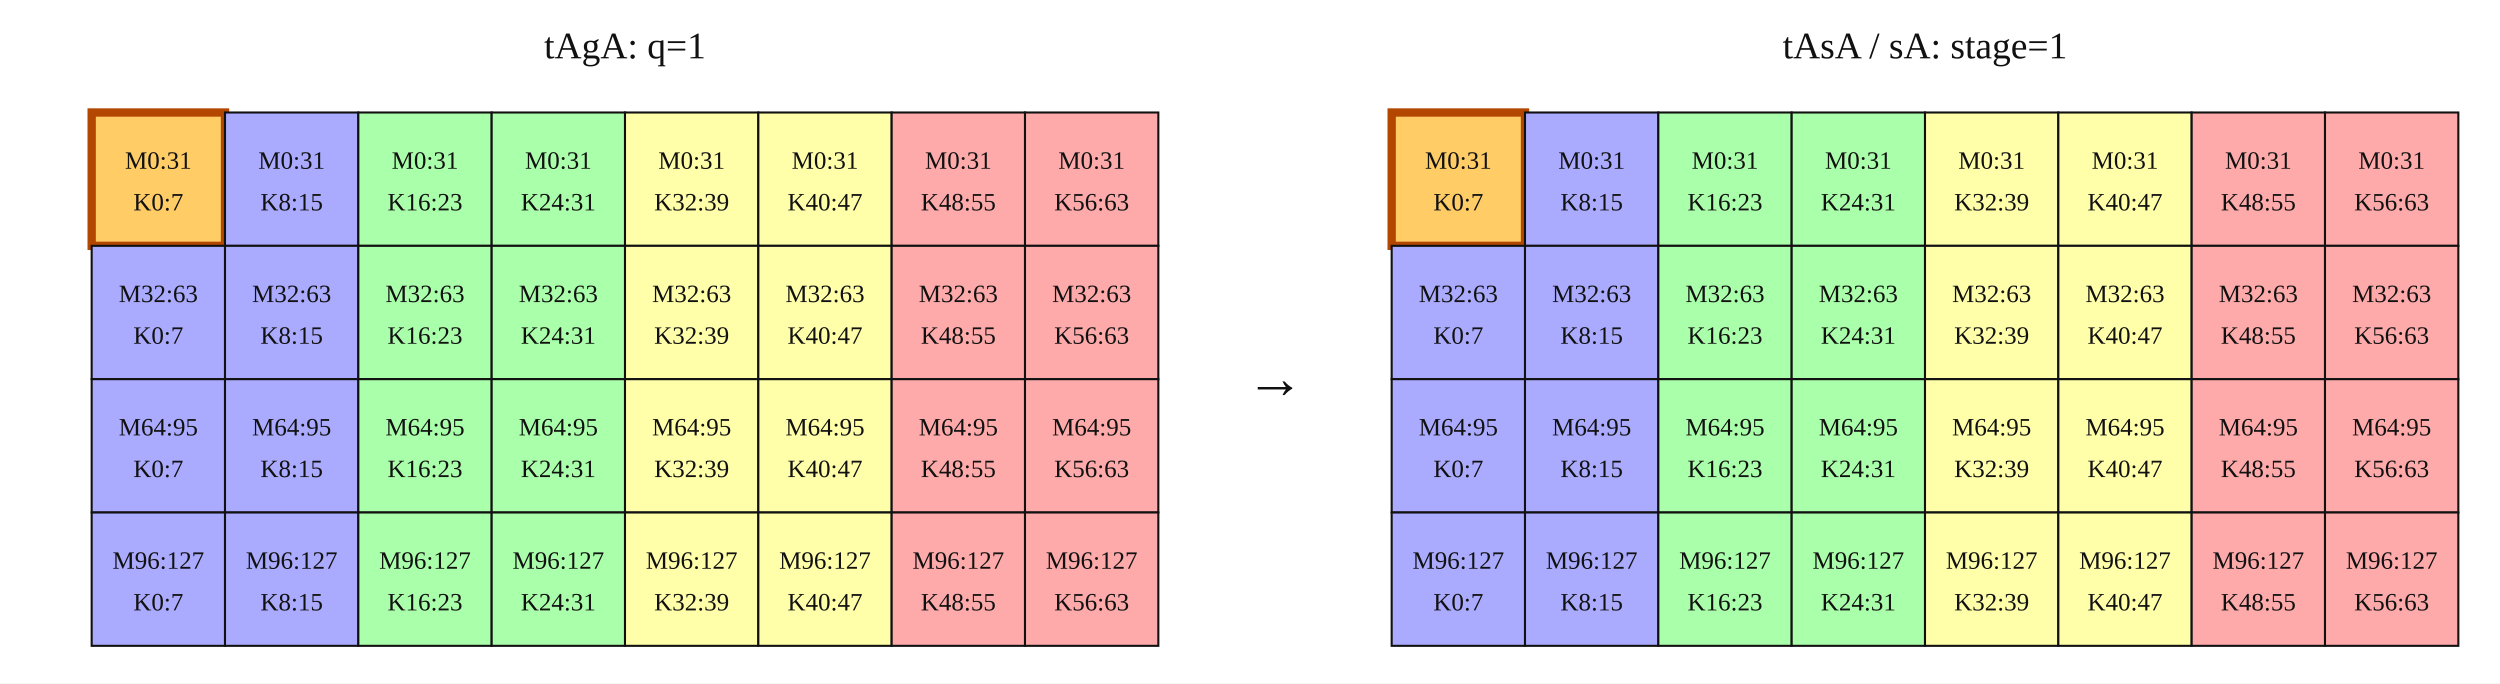
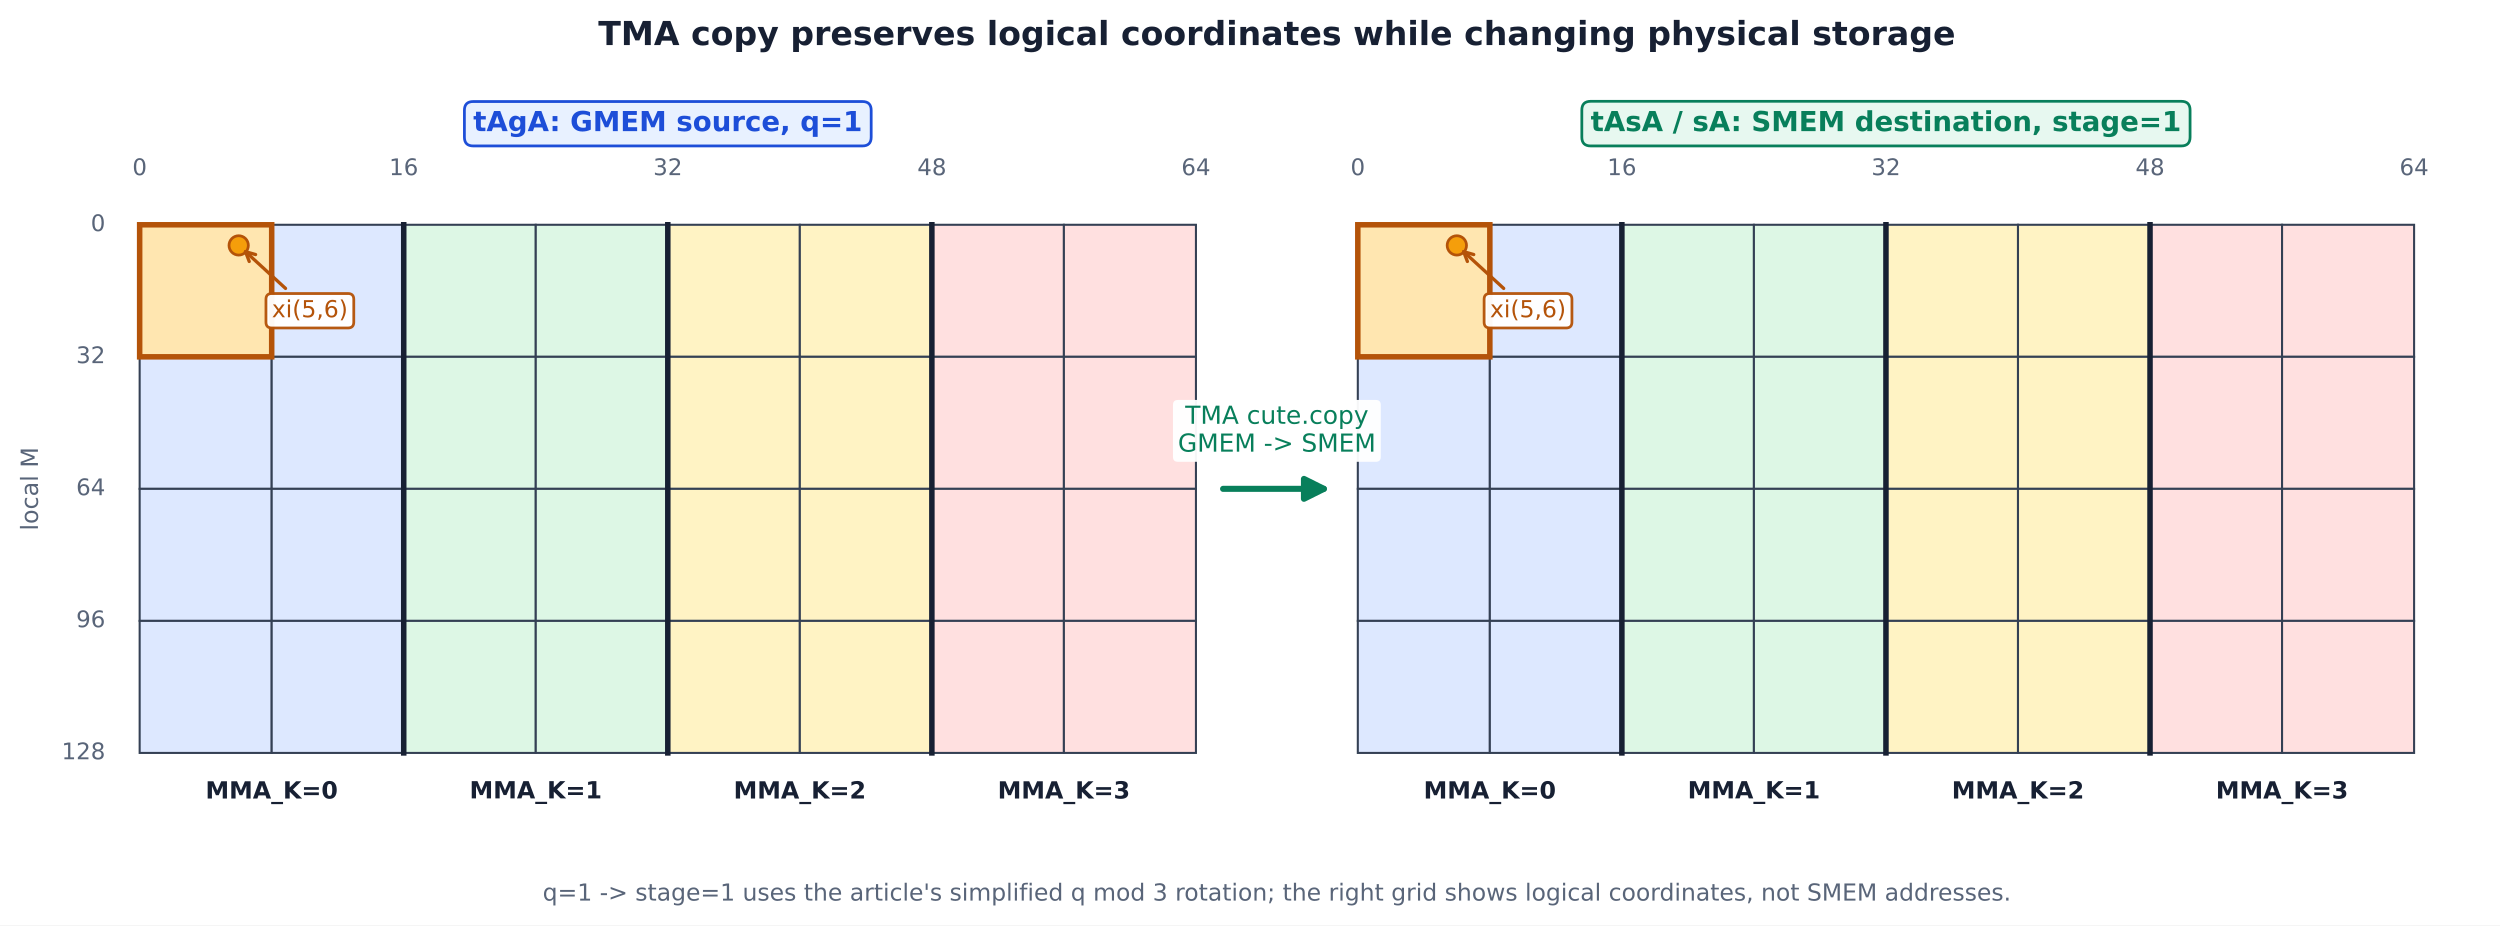
- <svg xmlns="http://www.w3.org/2000/svg" width="1200" height="328" viewBox="0 0 1200 328" role="img">
-   <style>
- text{font-family:'Times New Roman','Noto Serif CJK SC',serif;fill:#111111}
- .axis{font-size:18px}.cell{font-size:12px}.arrow{font-size:28px}
- </style>
-   <rect width="1200" height="328" fill="#ffffff" />
-   <text x="300.0" y="28" class="axis" text-anchor="middle">tAgA: q=1</text>
-   <text x="924.0" y="28" class="axis" text-anchor="middle">tAsA / sA: stage=1</text>
-   <text x="612.0" y="191.0" class="arrow" text-anchor="middle">→</text>
-   <rect x="44" y="54" width="64" height="64" fill="#ffcc66" stroke="#b34700" stroke-width="4" />
-   <text x="76.0" y="81" class="cell" text-anchor="middle">M0:31</text>
-   <text x="76.0" y="101" class="cell" text-anchor="middle">K0:7</text>
-   <rect x="108" y="54" width="64" height="64" fill="#aaaaff" stroke="#111111" stroke-width="1" />
-   <text x="140.0" y="81" class="cell" text-anchor="middle">M0:31</text>
-   <text x="140.0" y="101" class="cell" text-anchor="middle">K8:15</text>
-   <rect x="172" y="54" width="64" height="64" fill="#aaffaa" stroke="#111111" stroke-width="1" />
-   <text x="204.0" y="81" class="cell" text-anchor="middle">M0:31</text>
-   <text x="204.0" y="101" class="cell" text-anchor="middle">K16:23</text>
-   <rect x="236" y="54" width="64" height="64" fill="#aaffaa" stroke="#111111" stroke-width="1" />
-   <text x="268.0" y="81" class="cell" text-anchor="middle">M0:31</text>
-   <text x="268.0" y="101" class="cell" text-anchor="middle">K24:31</text>
-   <rect x="300" y="54" width="64" height="64" fill="#ffffaa" stroke="#111111" stroke-width="1" />
-   <text x="332.0" y="81" class="cell" text-anchor="middle">M0:31</text>
-   <text x="332.0" y="101" class="cell" text-anchor="middle">K32:39</text>
-   <rect x="364" y="54" width="64" height="64" fill="#ffffaa" stroke="#111111" stroke-width="1" />
-   <text x="396.0" y="81" class="cell" text-anchor="middle">M0:31</text>
-   <text x="396.0" y="101" class="cell" text-anchor="middle">K40:47</text>
-   <rect x="428" y="54" width="64" height="64" fill="#ffaaaa" stroke="#111111" stroke-width="1" />
-   <text x="460.0" y="81" class="cell" text-anchor="middle">M0:31</text>
-   <text x="460.0" y="101" class="cell" text-anchor="middle">K48:55</text>
-   <rect x="492" y="54" width="64" height="64" fill="#ffaaaa" stroke="#111111" stroke-width="1" />
-   <text x="524.0" y="81" class="cell" text-anchor="middle">M0:31</text>
-   <text x="524.0" y="101" class="cell" text-anchor="middle">K56:63</text>
-   <rect x="44" y="118" width="64" height="64" fill="#aaaaff" stroke="#111111" stroke-width="1" />
-   <text x="76.0" y="145" class="cell" text-anchor="middle">M32:63</text>
-   <text x="76.0" y="165" class="cell" text-anchor="middle">K0:7</text>
-   <rect x="108" y="118" width="64" height="64" fill="#aaaaff" stroke="#111111" stroke-width="1" />
-   <text x="140.0" y="145" class="cell" text-anchor="middle">M32:63</text>
-   <text x="140.0" y="165" class="cell" text-anchor="middle">K8:15</text>
-   <rect x="172" y="118" width="64" height="64" fill="#aaffaa" stroke="#111111" stroke-width="1" />
-   <text x="204.0" y="145" class="cell" text-anchor="middle">M32:63</text>
-   <text x="204.0" y="165" class="cell" text-anchor="middle">K16:23</text>
-   <rect x="236" y="118" width="64" height="64" fill="#aaffaa" stroke="#111111" stroke-width="1" />
-   <text x="268.0" y="145" class="cell" text-anchor="middle">M32:63</text>
-   <text x="268.0" y="165" class="cell" text-anchor="middle">K24:31</text>
-   <rect x="300" y="118" width="64" height="64" fill="#ffffaa" stroke="#111111" stroke-width="1" />
-   <text x="332.0" y="145" class="cell" text-anchor="middle">M32:63</text>
-   <text x="332.0" y="165" class="cell" text-anchor="middle">K32:39</text>
-   <rect x="364" y="118" width="64" height="64" fill="#ffffaa" stroke="#111111" stroke-width="1" />
-   <text x="396.0" y="145" class="cell" text-anchor="middle">M32:63</text>
-   <text x="396.0" y="165" class="cell" text-anchor="middle">K40:47</text>
-   <rect x="428" y="118" width="64" height="64" fill="#ffaaaa" stroke="#111111" stroke-width="1" />
-   <text x="460.0" y="145" class="cell" text-anchor="middle">M32:63</text>
-   <text x="460.0" y="165" class="cell" text-anchor="middle">K48:55</text>
-   <rect x="492" y="118" width="64" height="64" fill="#ffaaaa" stroke="#111111" stroke-width="1" />
-   <text x="524.0" y="145" class="cell" text-anchor="middle">M32:63</text>
-   <text x="524.0" y="165" class="cell" text-anchor="middle">K56:63</text>
-   <rect x="44" y="182" width="64" height="64" fill="#aaaaff" stroke="#111111" stroke-width="1" />
-   <text x="76.0" y="209" class="cell" text-anchor="middle">M64:95</text>
-   <text x="76.0" y="229" class="cell" text-anchor="middle">K0:7</text>
-   <rect x="108" y="182" width="64" height="64" fill="#aaaaff" stroke="#111111" stroke-width="1" />
-   <text x="140.0" y="209" class="cell" text-anchor="middle">M64:95</text>
-   <text x="140.0" y="229" class="cell" text-anchor="middle">K8:15</text>
-   <rect x="172" y="182" width="64" height="64" fill="#aaffaa" stroke="#111111" stroke-width="1" />
-   <text x="204.0" y="209" class="cell" text-anchor="middle">M64:95</text>
-   <text x="204.0" y="229" class="cell" text-anchor="middle">K16:23</text>
-   <rect x="236" y="182" width="64" height="64" fill="#aaffaa" stroke="#111111" stroke-width="1" />
-   <text x="268.0" y="209" class="cell" text-anchor="middle">M64:95</text>
-   <text x="268.0" y="229" class="cell" text-anchor="middle">K24:31</text>
-   <rect x="300" y="182" width="64" height="64" fill="#ffffaa" stroke="#111111" stroke-width="1" />
-   <text x="332.0" y="209" class="cell" text-anchor="middle">M64:95</text>
-   <text x="332.0" y="229" class="cell" text-anchor="middle">K32:39</text>
-   <rect x="364" y="182" width="64" height="64" fill="#ffffaa" stroke="#111111" stroke-width="1" />
-   <text x="396.0" y="209" class="cell" text-anchor="middle">M64:95</text>
-   <text x="396.0" y="229" class="cell" text-anchor="middle">K40:47</text>
-   <rect x="428" y="182" width="64" height="64" fill="#ffaaaa" stroke="#111111" stroke-width="1" />
-   <text x="460.0" y="209" class="cell" text-anchor="middle">M64:95</text>
-   <text x="460.0" y="229" class="cell" text-anchor="middle">K48:55</text>
-   <rect x="492" y="182" width="64" height="64" fill="#ffaaaa" stroke="#111111" stroke-width="1" />
-   <text x="524.0" y="209" class="cell" text-anchor="middle">M64:95</text>
-   <text x="524.0" y="229" class="cell" text-anchor="middle">K56:63</text>
-   <rect x="44" y="246" width="64" height="64" fill="#aaaaff" stroke="#111111" stroke-width="1" />
-   <text x="76.0" y="273" class="cell" text-anchor="middle">M96:127</text>
-   <text x="76.0" y="293" class="cell" text-anchor="middle">K0:7</text>
-   <rect x="108" y="246" width="64" height="64" fill="#aaaaff" stroke="#111111" stroke-width="1" />
-   <text x="140.0" y="273" class="cell" text-anchor="middle">M96:127</text>
-   <text x="140.0" y="293" class="cell" text-anchor="middle">K8:15</text>
-   <rect x="172" y="246" width="64" height="64" fill="#aaffaa" stroke="#111111" stroke-width="1" />
-   <text x="204.0" y="273" class="cell" text-anchor="middle">M96:127</text>
-   <text x="204.0" y="293" class="cell" text-anchor="middle">K16:23</text>
-   <rect x="236" y="246" width="64" height="64" fill="#aaffaa" stroke="#111111" stroke-width="1" />
-   <text x="268.0" y="273" class="cell" text-anchor="middle">M96:127</text>
-   <text x="268.0" y="293" class="cell" text-anchor="middle">K24:31</text>
-   <rect x="300" y="246" width="64" height="64" fill="#ffffaa" stroke="#111111" stroke-width="1" />
-   <text x="332.0" y="273" class="cell" text-anchor="middle">M96:127</text>
-   <text x="332.0" y="293" class="cell" text-anchor="middle">K32:39</text>
-   <rect x="364" y="246" width="64" height="64" fill="#ffffaa" stroke="#111111" stroke-width="1" />
-   <text x="396.0" y="273" class="cell" text-anchor="middle">M96:127</text>
-   <text x="396.0" y="293" class="cell" text-anchor="middle">K40:47</text>
-   <rect x="428" y="246" width="64" height="64" fill="#ffaaaa" stroke="#111111" stroke-width="1" />
-   <text x="460.0" y="273" class="cell" text-anchor="middle">M96:127</text>
-   <text x="460.0" y="293" class="cell" text-anchor="middle">K48:55</text>
-   <rect x="492" y="246" width="64" height="64" fill="#ffaaaa" stroke="#111111" stroke-width="1" />
-   <text x="524.0" y="273" class="cell" text-anchor="middle">M96:127</text>
-   <text x="524.0" y="293" class="cell" text-anchor="middle">K56:63</text>
-   <rect x="668" y="54" width="64" height="64" fill="#ffcc66" stroke="#b34700" stroke-width="4" />
-   <text x="700.0" y="81" class="cell" text-anchor="middle">M0:31</text>
-   <text x="700.0" y="101" class="cell" text-anchor="middle">K0:7</text>
-   <rect x="732" y="54" width="64" height="64" fill="#aaaaff" stroke="#111111" stroke-width="1" />
-   <text x="764.0" y="81" class="cell" text-anchor="middle">M0:31</text>
-   <text x="764.0" y="101" class="cell" text-anchor="middle">K8:15</text>
-   <rect x="796" y="54" width="64" height="64" fill="#aaffaa" stroke="#111111" stroke-width="1" />
-   <text x="828.0" y="81" class="cell" text-anchor="middle">M0:31</text>
-   <text x="828.0" y="101" class="cell" text-anchor="middle">K16:23</text>
-   <rect x="860" y="54" width="64" height="64" fill="#aaffaa" stroke="#111111" stroke-width="1" />
-   <text x="892.0" y="81" class="cell" text-anchor="middle">M0:31</text>
-   <text x="892.0" y="101" class="cell" text-anchor="middle">K24:31</text>
-   <rect x="924" y="54" width="64" height="64" fill="#ffffaa" stroke="#111111" stroke-width="1" />
-   <text x="956.0" y="81" class="cell" text-anchor="middle">M0:31</text>
-   <text x="956.0" y="101" class="cell" text-anchor="middle">K32:39</text>
-   <rect x="988" y="54" width="64" height="64" fill="#ffffaa" stroke="#111111" stroke-width="1" />
-   <text x="1020.0" y="81" class="cell" text-anchor="middle">M0:31</text>
-   <text x="1020.0" y="101" class="cell" text-anchor="middle">K40:47</text>
-   <rect x="1052" y="54" width="64" height="64" fill="#ffaaaa" stroke="#111111" stroke-width="1" />
-   <text x="1084.0" y="81" class="cell" text-anchor="middle">M0:31</text>
-   <text x="1084.0" y="101" class="cell" text-anchor="middle">K48:55</text>
-   <rect x="1116" y="54" width="64" height="64" fill="#ffaaaa" stroke="#111111" stroke-width="1" />
-   <text x="1148.0" y="81" class="cell" text-anchor="middle">M0:31</text>
-   <text x="1148.0" y="101" class="cell" text-anchor="middle">K56:63</text>
-   <rect x="668" y="118" width="64" height="64" fill="#aaaaff" stroke="#111111" stroke-width="1" />
-   <text x="700.0" y="145" class="cell" text-anchor="middle">M32:63</text>
-   <text x="700.0" y="165" class="cell" text-anchor="middle">K0:7</text>
-   <rect x="732" y="118" width="64" height="64" fill="#aaaaff" stroke="#111111" stroke-width="1" />
-   <text x="764.0" y="145" class="cell" text-anchor="middle">M32:63</text>
-   <text x="764.0" y="165" class="cell" text-anchor="middle">K8:15</text>
-   <rect x="796" y="118" width="64" height="64" fill="#aaffaa" stroke="#111111" stroke-width="1" />
-   <text x="828.0" y="145" class="cell" text-anchor="middle">M32:63</text>
-   <text x="828.0" y="165" class="cell" text-anchor="middle">K16:23</text>
-   <rect x="860" y="118" width="64" height="64" fill="#aaffaa" stroke="#111111" stroke-width="1" />
-   <text x="892.0" y="145" class="cell" text-anchor="middle">M32:63</text>
-   <text x="892.0" y="165" class="cell" text-anchor="middle">K24:31</text>
-   <rect x="924" y="118" width="64" height="64" fill="#ffffaa" stroke="#111111" stroke-width="1" />
-   <text x="956.0" y="145" class="cell" text-anchor="middle">M32:63</text>
-   <text x="956.0" y="165" class="cell" text-anchor="middle">K32:39</text>
-   <rect x="988" y="118" width="64" height="64" fill="#ffffaa" stroke="#111111" stroke-width="1" />
-   <text x="1020.0" y="145" class="cell" text-anchor="middle">M32:63</text>
-   <text x="1020.0" y="165" class="cell" text-anchor="middle">K40:47</text>
-   <rect x="1052" y="118" width="64" height="64" fill="#ffaaaa" stroke="#111111" stroke-width="1" />
-   <text x="1084.0" y="145" class="cell" text-anchor="middle">M32:63</text>
-   <text x="1084.0" y="165" class="cell" text-anchor="middle">K48:55</text>
-   <rect x="1116" y="118" width="64" height="64" fill="#ffaaaa" stroke="#111111" stroke-width="1" />
-   <text x="1148.0" y="145" class="cell" text-anchor="middle">M32:63</text>
-   <text x="1148.0" y="165" class="cell" text-anchor="middle">K56:63</text>
-   <rect x="668" y="182" width="64" height="64" fill="#aaaaff" stroke="#111111" stroke-width="1" />
-   <text x="700.0" y="209" class="cell" text-anchor="middle">M64:95</text>
-   <text x="700.0" y="229" class="cell" text-anchor="middle">K0:7</text>
-   <rect x="732" y="182" width="64" height="64" fill="#aaaaff" stroke="#111111" stroke-width="1" />
-   <text x="764.0" y="209" class="cell" text-anchor="middle">M64:95</text>
-   <text x="764.0" y="229" class="cell" text-anchor="middle">K8:15</text>
-   <rect x="796" y="182" width="64" height="64" fill="#aaffaa" stroke="#111111" stroke-width="1" />
-   <text x="828.0" y="209" class="cell" text-anchor="middle">M64:95</text>
-   <text x="828.0" y="229" class="cell" text-anchor="middle">K16:23</text>
-   <rect x="860" y="182" width="64" height="64" fill="#aaffaa" stroke="#111111" stroke-width="1" />
-   <text x="892.0" y="209" class="cell" text-anchor="middle">M64:95</text>
-   <text x="892.0" y="229" class="cell" text-anchor="middle">K24:31</text>
-   <rect x="924" y="182" width="64" height="64" fill="#ffffaa" stroke="#111111" stroke-width="1" />
-   <text x="956.0" y="209" class="cell" text-anchor="middle">M64:95</text>
-   <text x="956.0" y="229" class="cell" text-anchor="middle">K32:39</text>
-   <rect x="988" y="182" width="64" height="64" fill="#ffffaa" stroke="#111111" stroke-width="1" />
-   <text x="1020.0" y="209" class="cell" text-anchor="middle">M64:95</text>
-   <text x="1020.0" y="229" class="cell" text-anchor="middle">K40:47</text>
-   <rect x="1052" y="182" width="64" height="64" fill="#ffaaaa" stroke="#111111" stroke-width="1" />
-   <text x="1084.0" y="209" class="cell" text-anchor="middle">M64:95</text>
-   <text x="1084.0" y="229" class="cell" text-anchor="middle">K48:55</text>
-   <rect x="1116" y="182" width="64" height="64" fill="#ffaaaa" stroke="#111111" stroke-width="1" />
-   <text x="1148.0" y="209" class="cell" text-anchor="middle">M64:95</text>
-   <text x="1148.0" y="229" class="cell" text-anchor="middle">K56:63</text>
-   <rect x="668" y="246" width="64" height="64" fill="#aaaaff" stroke="#111111" stroke-width="1" />
-   <text x="700.0" y="273" class="cell" text-anchor="middle">M96:127</text>
-   <text x="700.0" y="293" class="cell" text-anchor="middle">K0:7</text>
-   <rect x="732" y="246" width="64" height="64" fill="#aaaaff" stroke="#111111" stroke-width="1" />
-   <text x="764.0" y="273" class="cell" text-anchor="middle">M96:127</text>
-   <text x="764.0" y="293" class="cell" text-anchor="middle">K8:15</text>
-   <rect x="796" y="246" width="64" height="64" fill="#aaffaa" stroke="#111111" stroke-width="1" />
-   <text x="828.0" y="273" class="cell" text-anchor="middle">M96:127</text>
-   <text x="828.0" y="293" class="cell" text-anchor="middle">K16:23</text>
-   <rect x="860" y="246" width="64" height="64" fill="#aaffaa" stroke="#111111" stroke-width="1" />
-   <text x="892.0" y="273" class="cell" text-anchor="middle">M96:127</text>
-   <text x="892.0" y="293" class="cell" text-anchor="middle">K24:31</text>
-   <rect x="924" y="246" width="64" height="64" fill="#ffffaa" stroke="#111111" stroke-width="1" />
-   <text x="956.0" y="273" class="cell" text-anchor="middle">M96:127</text>
-   <text x="956.0" y="293" class="cell" text-anchor="middle">K32:39</text>
-   <rect x="988" y="246" width="64" height="64" fill="#ffffaa" stroke="#111111" stroke-width="1" />
-   <text x="1020.0" y="273" class="cell" text-anchor="middle">M96:127</text>
-   <text x="1020.0" y="293" class="cell" text-anchor="middle">K40:47</text>
-   <rect x="1052" y="246" width="64" height="64" fill="#ffaaaa" stroke="#111111" stroke-width="1" />
-   <text x="1084.0" y="273" class="cell" text-anchor="middle">M96:127</text>
-   <text x="1084.0" y="293" class="cell" text-anchor="middle">K48:55</text>
-   <rect x="1116" y="246" width="64" height="64" fill="#ffaaaa" stroke="#111111" stroke-width="1" />
-   <text x="1148.0" y="273" class="cell" text-anchor="middle">M96:127</text>
-   <text x="1148.0" y="293" class="cell" text-anchor="middle">K56:63</text>
+ <svg xmlns="http://www.w3.org/2000/svg" xmlns:xlink="http://www.w3.org/1999/xlink" width="905.058pt" height="335.002pt" viewBox="0 0 905.058 335.002" version="1.1">
+   <defs>
+     <style type="text/css">*{stroke-linejoin: round; stroke-linecap: butt}</style>
+   </defs>
+   <g id="figure_1">
+     <g id="patch_1">
+       <path d="M 0 335.002 L 905.058 335.002 L 905.058 -0 L 0 -0 z " style="fill: #ffffff" />
+     </g>
+     <g id="axes_1">
+       <g id="patch_2">
+         <path d="M 50.558 81.376 L 98.358 81.376 L 98.358 129.176 L 50.558 129.176 z " clip-path="url(#pa8f72aa835)" style="fill: #dde8ff; stroke: #344054; stroke-width: 0.75; stroke-linejoin: miter" />
+       </g>
+       <g id="patch_3">
+         <path d="M 98.358 81.376 L 146.158 81.376 L 146.158 129.176 L 98.358 129.176 z " clip-path="url(#pa8f72aa835)" style="fill: #dde8ff; stroke: #344054; stroke-width: 0.75; stroke-linejoin: miter" />
+       </g>
+       <g id="patch_4">
+         <path d="M 146.158 81.376 L 193.958 81.376 L 193.958 129.176 L 146.158 129.176 z " clip-path="url(#pa8f72aa835)" style="fill: #ddf7e5; stroke: #344054; stroke-width: 0.75; stroke-linejoin: miter" />
+       </g>
+       <g id="patch_5">
+         <path d="M 193.958 81.376 L 241.758 81.376 L 241.758 129.176 L 193.958 129.176 z " clip-path="url(#pa8f72aa835)" style="fill: #ddf7e5; stroke: #344054; stroke-width: 0.75; stroke-linejoin: miter" />
+       </g>
+       <g id="patch_6">
+         <path d="M 241.758 81.376 L 289.558 81.376 L 289.558 129.176 L 241.758 129.176 z " clip-path="url(#pa8f72aa835)" style="fill: #fff3c4; stroke: #344054; stroke-width: 0.75; stroke-linejoin: miter" />
+       </g>
+       <g id="patch_7">
+         <path d="M 289.558 81.376 L 337.358 81.376 L 337.358 129.176 L 289.558 129.176 z " clip-path="url(#pa8f72aa835)" style="fill: #fff3c4; stroke: #344054; stroke-width: 0.75; stroke-linejoin: miter" />
+       </g>
+       <g id="patch_8">
+         <path d="M 337.358 81.376 L 385.158 81.376 L 385.158 129.176 L 337.358 129.176 z " clip-path="url(#pa8f72aa835)" style="fill: #ffe0e0; stroke: #344054; stroke-width: 0.75; stroke-linejoin: miter" />
+       </g>
+       <g id="patch_9">
+         <path d="M 385.158 81.376 L 432.958 81.376 L 432.958 129.176 L 385.158 129.176 z " clip-path="url(#pa8f72aa835)" style="fill: #ffe0e0; stroke: #344054; stroke-width: 0.75; stroke-linejoin: miter" />
+       </g>
+       <g id="patch_10">
+         <path d="M 50.558 129.176 L 98.358 129.176 L 98.358 176.976 L 50.558 176.976 z " clip-path="url(#pa8f72aa835)" style="fill: #dde8ff; stroke: #344054; stroke-width: 0.75; stroke-linejoin: miter" />
+       </g>
+       <g id="patch_11">
+         <path d="M 98.358 129.176 L 146.158 129.176 L 146.158 176.976 L 98.358 176.976 z " clip-path="url(#pa8f72aa835)" style="fill: #dde8ff; stroke: #344054; stroke-width: 0.75; stroke-linejoin: miter" />
+       </g>
+       <g id="patch_12">
+         <path d="M 146.158 129.176 L 193.958 129.176 L 193.958 176.976 L 146.158 176.976 z " clip-path="url(#pa8f72aa835)" style="fill: #ddf7e5; stroke: #344054; stroke-width: 0.75; stroke-linejoin: miter" />
+       </g>
+       <g id="patch_13">
+         <path d="M 193.958 129.176 L 241.758 129.176 L 241.758 176.976 L 193.958 176.976 z " clip-path="url(#pa8f72aa835)" style="fill: #ddf7e5; stroke: #344054; stroke-width: 0.75; stroke-linejoin: miter" />
+       </g>
+       <g id="patch_14">
+         <path d="M 241.758 129.176 L 289.558 129.176 L 289.558 176.976 L 241.758 176.976 z " clip-path="url(#pa8f72aa835)" style="fill: #fff3c4; stroke: #344054; stroke-width: 0.75; stroke-linejoin: miter" />
+       </g>
+       <g id="patch_15">
+         <path d="M 289.558 129.176 L 337.358 129.176 L 337.358 176.976 L 289.558 176.976 z " clip-path="url(#pa8f72aa835)" style="fill: #fff3c4; stroke: #344054; stroke-width: 0.75; stroke-linejoin: miter" />
+       </g>
+       <g id="patch_16">
+         <path d="M 337.358 129.176 L 385.158 129.176 L 385.158 176.976 L 337.358 176.976 z " clip-path="url(#pa8f72aa835)" style="fill: #ffe0e0; stroke: #344054; stroke-width: 0.75; stroke-linejoin: miter" />
+       </g>
+       <g id="patch_17">
+         <path d="M 385.158 129.176 L 432.958 129.176 L 432.958 176.976 L 385.158 176.976 z " clip-path="url(#pa8f72aa835)" style="fill: #ffe0e0; stroke: #344054; stroke-width: 0.75; stroke-linejoin: miter" />
+       </g>
+       <g id="patch_18">
+         <path d="M 50.558 176.976 L 98.358 176.976 L 98.358 224.776 L 50.558 224.776 z " clip-path="url(#pa8f72aa835)" style="fill: #dde8ff; stroke: #344054; stroke-width: 0.75; stroke-linejoin: miter" />
+       </g>
+       <g id="patch_19">
+         <path d="M 98.358 176.976 L 146.158 176.976 L 146.158 224.776 L 98.358 224.776 z " clip-path="url(#pa8f72aa835)" style="fill: #dde8ff; stroke: #344054; stroke-width: 0.75; stroke-linejoin: miter" />
+       </g>
+       <g id="patch_20">
+         <path d="M 146.158 176.976 L 193.958 176.976 L 193.958 224.776 L 146.158 224.776 z " clip-path="url(#pa8f72aa835)" style="fill: #ddf7e5; stroke: #344054; stroke-width: 0.75; stroke-linejoin: miter" />
+       </g>
+       <g id="patch_21">
+         <path d="M 193.958 176.976 L 241.758 176.976 L 241.758 224.776 L 193.958 224.776 z " clip-path="url(#pa8f72aa835)" style="fill: #ddf7e5; stroke: #344054; stroke-width: 0.75; stroke-linejoin: miter" />
+       </g>
+       <g id="patch_22">
+         <path d="M 241.758 176.976 L 289.558 176.976 L 289.558 224.776 L 241.758 224.776 z " clip-path="url(#pa8f72aa835)" style="fill: #fff3c4; stroke: #344054; stroke-width: 0.75; stroke-linejoin: miter" />
+       </g>
+       <g id="patch_23">
+         <path d="M 289.558 176.976 L 337.358 176.976 L 337.358 224.776 L 289.558 224.776 z " clip-path="url(#pa8f72aa835)" style="fill: #fff3c4; stroke: #344054; stroke-width: 0.75; stroke-linejoin: miter" />
+       </g>
+       <g id="patch_24">
+         <path d="M 337.358 176.976 L 385.158 176.976 L 385.158 224.776 L 337.358 224.776 z " clip-path="url(#pa8f72aa835)" style="fill: #ffe0e0; stroke: #344054; stroke-width: 0.75; stroke-linejoin: miter" />
+       </g>
+       <g id="patch_25">
+         <path d="M 385.158 176.976 L 432.958 176.976 L 432.958 224.776 L 385.158 224.776 z " clip-path="url(#pa8f72aa835)" style="fill: #ffe0e0; stroke: #344054; stroke-width: 0.75; stroke-linejoin: miter" />
+       </g>
+       <g id="patch_26">
+         <path d="M 50.558 224.776 L 98.358 224.776 L 98.358 272.576 L 50.558 272.576 z " clip-path="url(#pa8f72aa835)" style="fill: #dde8ff; stroke: #344054; stroke-width: 0.75; stroke-linejoin: miter" />
+       </g>
+       <g id="patch_27">
+         <path d="M 98.358 224.776 L 146.158 224.776 L 146.158 272.576 L 98.358 272.576 z " clip-path="url(#pa8f72aa835)" style="fill: #dde8ff; stroke: #344054; stroke-width: 0.75; stroke-linejoin: miter" />
+       </g>
+       <g id="patch_28">
+         <path d="M 146.158 224.776 L 193.958 224.776 L 193.958 272.576 L 146.158 272.576 z " clip-path="url(#pa8f72aa835)" style="fill: #ddf7e5; stroke: #344054; stroke-width: 0.75; stroke-linejoin: miter" />
+       </g>
+       <g id="patch_29">
+         <path d="M 193.958 224.776 L 241.758 224.776 L 241.758 272.576 L 193.958 272.576 z " clip-path="url(#pa8f72aa835)" style="fill: #ddf7e5; stroke: #344054; stroke-width: 0.75; stroke-linejoin: miter" />
+       </g>
+       <g id="patch_30">
+         <path d="M 241.758 224.776 L 289.558 224.776 L 289.558 272.576 L 241.758 272.576 z " clip-path="url(#pa8f72aa835)" style="fill: #fff3c4; stroke: #344054; stroke-width: 0.75; stroke-linejoin: miter" />
+       </g>
+       <g id="patch_31">
+         <path d="M 289.558 224.776 L 337.358 224.776 L 337.358 272.576 L 289.558 272.576 z " clip-path="url(#pa8f72aa835)" style="fill: #fff3c4; stroke: #344054; stroke-width: 0.75; stroke-linejoin: miter" />
+       </g>
+       <g id="patch_32">
+         <path d="M 337.358 224.776 L 385.158 224.776 L 385.158 272.576 L 337.358 272.576 z " clip-path="url(#pa8f72aa835)" style="fill: #ffe0e0; stroke: #344054; stroke-width: 0.75; stroke-linejoin: miter" />
+       </g>
+       <g id="patch_33">
+         <path d="M 385.158 224.776 L 432.958 224.776 L 432.958 272.576 L 385.158 272.576 z " clip-path="url(#pa8f72aa835)" style="fill: #ffe0e0; stroke: #344054; stroke-width: 0.75; stroke-linejoin: miter" />
+       </g>
+       <g id="text_1">
+         <text style="font-size: 8.3px; font-family: 'DejaVu Sans'; text-anchor: middle; fill: #596579" x="50.558" y="63.398" transform="rotate(-0 50.55759 63.39786)">0</text>
+       </g>
+       <g id="text_2">
+         <text style="font-size: 8.3px; font-family: 'DejaVu Sans'; text-anchor: middle; fill: #596579" x="146.158" y="63.398" transform="rotate(-0 146.1576 63.39786)">16</text>
+       </g>
+       <g id="text_3">
+         <text style="font-size: 8.3px; font-family: 'DejaVu Sans'; text-anchor: middle; fill: #596579" x="241.758" y="63.398" transform="rotate(-0 241.7576 63.39786)">32</text>
+       </g>
+       <g id="text_4">
+         <text style="font-size: 8.3px; font-family: 'DejaVu Sans'; text-anchor: middle; fill: #596579" x="337.358" y="63.398" transform="rotate(-0 337.3576 63.39786)">48</text>
+       </g>
+       <g id="text_5">
+         <text style="font-size: 8.3px; font-family: 'DejaVu Sans'; text-anchor: middle; fill: #596579" x="432.958" y="63.398" transform="rotate(-0 432.9576 63.39786)">64</text>
+       </g>
+       <g id="text_6">
+         <text style="font-size: 8.3px; font-family: 'DejaVu Sans'; text-anchor: end; fill: #596579" x="38.13" y="83.666" transform="rotate(-0 38.12959 83.66628)">0</text>
+       </g>
+       <g id="text_7">
+         <text style="font-size: 8.3px; font-family: 'DejaVu Sans'; text-anchor: end; fill: #596579" x="38.13" y="131.466" transform="rotate(-0 38.12959 131.4663)">32</text>
+       </g>
+       <g id="text_8">
+         <text style="font-size: 8.3px; font-family: 'DejaVu Sans'; text-anchor: end; fill: #596579" x="38.13" y="179.266" transform="rotate(-0 38.12959 179.2663)">64</text>
+       </g>
+       <g id="text_9">
+         <text style="font-size: 8.3px; font-family: 'DejaVu Sans'; text-anchor: end; fill: #596579" x="38.13" y="227.066" transform="rotate(-0 38.12959 227.0663)">96</text>
+       </g>
+       <g id="text_10">
+         <text style="font-size: 8.3px; font-family: 'DejaVu Sans'; text-anchor: end; fill: #596579" x="38.13" y="274.866" transform="rotate(-0 38.12959 274.8663)">128</text>
+       </g>
+       <g id="text_11">
+         <text style="font-weight: 700; font-size: 8.6px; font-family: 'DejaVu Sans'; text-anchor: middle; fill: #172033" x="98.358" y="289.094" transform="rotate(-0 98.35759 289.0935)">MMA_K=0</text>
+       </g>
+       <g id="text_12">
+         <text style="font-weight: 700; font-size: 8.6px; font-family: 'DejaVu Sans'; text-anchor: middle; fill: #172033" x="193.958" y="289.05" transform="rotate(-0 193.9576 289.0499)">MMA_K=1</text>
+       </g>
+       <g id="text_13">
+         <text style="font-weight: 700; font-size: 8.6px; font-family: 'DejaVu Sans'; text-anchor: middle; fill: #172033" x="289.558" y="289.094" transform="rotate(-0 289.5576 289.0935)">MMA_K=2</text>
+       </g>
+       <g id="text_14">
+         <text style="font-weight: 700; font-size: 8.6px; font-family: 'DejaVu Sans'; text-anchor: middle; fill: #172033" x="385.158" y="289.094" transform="rotate(-0 385.1576 289.0935)">MMA_K=3</text>
+       </g>
+       <g id="text_15">
+         <text style="font-size: 8.6px; font-family: 'DejaVu Sans'; fill: #596579" transform="translate(13.73466 192.0724) rotate(-90)">local M</text>
+       </g>
+       <g id="text_16">
+         <g id="patch_34">
+           <path d="M 171.326 52.834 L 312.19 52.834 Q 315.39 52.834 315.39 49.634 L 315.39 39.956 Q 315.39 36.756 312.19 36.756 L 171.326 36.756 Q 168.126 36.756 168.126 39.956 L 168.126 49.634 Q 168.126 52.834 171.326 52.834 z " style="fill: #e8f1ff; stroke: #1d4ed8; stroke-linejoin: miter" />
+         </g>
+         <text style="font-weight: 700; font-size: 10px; font-family: 'DejaVu Sans'; text-anchor: middle; fill: #1d4ed8" x="241.758" y="47.476" transform="rotate(-0 241.7576 47.476)">tAgA: GMEM source, q=1</text>
+       </g>
+       <g id="patch_35">
+         <path d="M 50.558 81.376 L 98.358 81.376 L 98.358 129.176 L 50.558 129.176 z " clip-path="url(#pa8f72aa835)" style="fill: #ffe6b0; stroke: #b45309; stroke-width: 2; stroke-linejoin: miter" />
+       </g>
+       <g id="line2d_1">
+         <path d="M 146.158 81.376 L 146.158 272.576 " clip-path="url(#pa8f72aa835)" style="fill: none; stroke: #172033; stroke-width: 2; stroke-linecap: square" />
+       </g>
+       <g id="line2d_2">
+         <path d="M 241.758 81.376 L 241.758 272.576 " clip-path="url(#pa8f72aa835)" style="fill: none; stroke: #172033; stroke-width: 2; stroke-linecap: square" />
+       </g>
+       <g id="line2d_3">
+         <path d="M 337.358 81.376 L 337.358 272.576 " clip-path="url(#pa8f72aa835)" style="fill: none; stroke: #172033; stroke-width: 2; stroke-linecap: square" />
+       </g>
+       <g id="line2d_4">
+         <path d="M 86.408 88.845 " clip-path="url(#pa8f72aa835)" style="fill: none; stroke: #f59e0b; stroke-width: 1.5; stroke-linecap: square" />
+         <defs>
+           <path id="ma4b51d22b1" d="M 0 3.5 C 0.928 3.5 1.819 3.131 2.475 2.475 C 3.131 1.819 3.5 0.928 3.5 0 C 3.5 -0.928 3.131 -1.819 2.475 -2.475 C 1.819 -3.131 0.928 -3.5 0 -3.5 C -0.928 -3.5 -1.819 -3.131 -2.475 -2.475 C -3.131 -1.819 -3.5 -0.928 -3.5 0 C -3.5 0.928 -3.131 1.819 -2.475 2.475 C -1.819 3.131 -0.928 3.5 0 3.5 z " style="stroke: #b45309" />
+         </defs>
+         <g clip-path="url(#pa8f72aa835)">
+           <use xlink:href="#ma4b51d22b1" x="86.408" y="88.845" style="fill: #f59e0b; stroke: #b45309" />
+         </g>
+       </g>
+       <g id="patch_36">
+         <path d="M 103.366 104.41 Q 95.623 97.303 88.868 91.103 " style="fill: none; stroke: #b45309; stroke-width: 1.2; stroke-linecap: round" />
+         <path d="M 90.223 94.654 L 88.868 91.103 L 92.522 92.15 " style="fill: none; stroke: #b45309; stroke-width: 1.2; stroke-linecap: round" />
+       </g>
+       <g id="text_17">
+         <g id="patch_37">
+           <path d="M 98.408 118.737 L 125.95 118.737 Q 128.075 118.737 128.075 116.612 L 128.075 108.386 Q 128.075 106.261 125.95 106.261 L 98.408 106.261 Q 96.283 106.261 96.283 108.386 L 96.283 116.612 Q 96.283 118.737 98.408 118.737 z " style="fill: #ffffff; opacity: 0.96; stroke: #b45309; stroke-linejoin: miter" />
+         </g>
+         <text style="font-size: 8.5px; font-family: 'DejaVu Sans'; text-anchor: start; fill: #b45309" x="98.408" y="114.845" transform="rotate(-0 98.40759 114.8448)">xi(5,6)</text>
+       </g>
+     </g>
+     <g id="axes_2">
+       <g id="patch_38">
+         <path d="M 491.558 81.376 L 539.358 81.376 L 539.358 129.176 L 491.558 129.176 z " clip-path="url(#pf02637f4a0)" style="fill: #dde8ff; stroke: #344054; stroke-width: 0.75; stroke-linejoin: miter" />
+       </g>
+       <g id="patch_39">
+         <path d="M 539.358 81.376 L 587.158 81.376 L 587.158 129.176 L 539.358 129.176 z " clip-path="url(#pf02637f4a0)" style="fill: #dde8ff; stroke: #344054; stroke-width: 0.75; stroke-linejoin: miter" />
+       </g>
+       <g id="patch_40">
+         <path d="M 587.158 81.376 L 634.958 81.376 L 634.958 129.176 L 587.158 129.176 z " clip-path="url(#pf02637f4a0)" style="fill: #ddf7e5; stroke: #344054; stroke-width: 0.75; stroke-linejoin: miter" />
+       </g>
+       <g id="patch_41">
+         <path d="M 634.958 81.376 L 682.758 81.376 L 682.758 129.176 L 634.958 129.176 z " clip-path="url(#pf02637f4a0)" style="fill: #ddf7e5; stroke: #344054; stroke-width: 0.75; stroke-linejoin: miter" />
+       </g>
+       <g id="patch_42">
+         <path d="M 682.758 81.376 L 730.558 81.376 L 730.558 129.176 L 682.758 129.176 z " clip-path="url(#pf02637f4a0)" style="fill: #fff3c4; stroke: #344054; stroke-width: 0.75; stroke-linejoin: miter" />
+       </g>
+       <g id="patch_43">
+         <path d="M 730.558 81.376 L 778.358 81.376 L 778.358 129.176 L 730.558 129.176 z " clip-path="url(#pf02637f4a0)" style="fill: #fff3c4; stroke: #344054; stroke-width: 0.75; stroke-linejoin: miter" />
+       </g>
+       <g id="patch_44">
+         <path d="M 778.358 81.376 L 826.158 81.376 L 826.158 129.176 L 778.358 129.176 z " clip-path="url(#pf02637f4a0)" style="fill: #ffe0e0; stroke: #344054; stroke-width: 0.75; stroke-linejoin: miter" />
+       </g>
+       <g id="patch_45">
+         <path d="M 826.158 81.376 L 873.958 81.376 L 873.958 129.176 L 826.158 129.176 z " clip-path="url(#pf02637f4a0)" style="fill: #ffe0e0; stroke: #344054; stroke-width: 0.75; stroke-linejoin: miter" />
+       </g>
+       <g id="patch_46">
+         <path d="M 491.558 129.176 L 539.358 129.176 L 539.358 176.976 L 491.558 176.976 z " clip-path="url(#pf02637f4a0)" style="fill: #dde8ff; stroke: #344054; stroke-width: 0.75; stroke-linejoin: miter" />
+       </g>
+       <g id="patch_47">
+         <path d="M 539.358 129.176 L 587.158 129.176 L 587.158 176.976 L 539.358 176.976 z " clip-path="url(#pf02637f4a0)" style="fill: #dde8ff; stroke: #344054; stroke-width: 0.75; stroke-linejoin: miter" />
+       </g>
+       <g id="patch_48">
+         <path d="M 587.158 129.176 L 634.958 129.176 L 634.958 176.976 L 587.158 176.976 z " clip-path="url(#pf02637f4a0)" style="fill: #ddf7e5; stroke: #344054; stroke-width: 0.75; stroke-linejoin: miter" />
+       </g>
+       <g id="patch_49">
+         <path d="M 634.958 129.176 L 682.758 129.176 L 682.758 176.976 L 634.958 176.976 z " clip-path="url(#pf02637f4a0)" style="fill: #ddf7e5; stroke: #344054; stroke-width: 0.75; stroke-linejoin: miter" />
+       </g>
+       <g id="patch_50">
+         <path d="M 682.758 129.176 L 730.558 129.176 L 730.558 176.976 L 682.758 176.976 z " clip-path="url(#pf02637f4a0)" style="fill: #fff3c4; stroke: #344054; stroke-width: 0.75; stroke-linejoin: miter" />
+       </g>
+       <g id="patch_51">
+         <path d="M 730.558 129.176 L 778.358 129.176 L 778.358 176.976 L 730.558 176.976 z " clip-path="url(#pf02637f4a0)" style="fill: #fff3c4; stroke: #344054; stroke-width: 0.75; stroke-linejoin: miter" />
+       </g>
+       <g id="patch_52">
+         <path d="M 778.358 129.176 L 826.158 129.176 L 826.158 176.976 L 778.358 176.976 z " clip-path="url(#pf02637f4a0)" style="fill: #ffe0e0; stroke: #344054; stroke-width: 0.75; stroke-linejoin: miter" />
+       </g>
+       <g id="patch_53">
+         <path d="M 826.158 129.176 L 873.958 129.176 L 873.958 176.976 L 826.158 176.976 z " clip-path="url(#pf02637f4a0)" style="fill: #ffe0e0; stroke: #344054; stroke-width: 0.75; stroke-linejoin: miter" />
+       </g>
+       <g id="patch_54">
+         <path d="M 491.558 176.976 L 539.358 176.976 L 539.358 224.776 L 491.558 224.776 z " clip-path="url(#pf02637f4a0)" style="fill: #dde8ff; stroke: #344054; stroke-width: 0.75; stroke-linejoin: miter" />
+       </g>
+       <g id="patch_55">
+         <path d="M 539.358 176.976 L 587.158 176.976 L 587.158 224.776 L 539.358 224.776 z " clip-path="url(#pf02637f4a0)" style="fill: #dde8ff; stroke: #344054; stroke-width: 0.75; stroke-linejoin: miter" />
+       </g>
+       <g id="patch_56">
+         <path d="M 587.158 176.976 L 634.958 176.976 L 634.958 224.776 L 587.158 224.776 z " clip-path="url(#pf02637f4a0)" style="fill: #ddf7e5; stroke: #344054; stroke-width: 0.75; stroke-linejoin: miter" />
+       </g>
+       <g id="patch_57">
+         <path d="M 634.958 176.976 L 682.758 176.976 L 682.758 224.776 L 634.958 224.776 z " clip-path="url(#pf02637f4a0)" style="fill: #ddf7e5; stroke: #344054; stroke-width: 0.75; stroke-linejoin: miter" />
+       </g>
+       <g id="patch_58">
+         <path d="M 682.758 176.976 L 730.558 176.976 L 730.558 224.776 L 682.758 224.776 z " clip-path="url(#pf02637f4a0)" style="fill: #fff3c4; stroke: #344054; stroke-width: 0.75; stroke-linejoin: miter" />
+       </g>
+       <g id="patch_59">
+         <path d="M 730.558 176.976 L 778.358 176.976 L 778.358 224.776 L 730.558 224.776 z " clip-path="url(#pf02637f4a0)" style="fill: #fff3c4; stroke: #344054; stroke-width: 0.75; stroke-linejoin: miter" />
+       </g>
+       <g id="patch_60">
+         <path d="M 778.358 176.976 L 826.158 176.976 L 826.158 224.776 L 778.358 224.776 z " clip-path="url(#pf02637f4a0)" style="fill: #ffe0e0; stroke: #344054; stroke-width: 0.75; stroke-linejoin: miter" />
+       </g>
+       <g id="patch_61">
+         <path d="M 826.158 176.976 L 873.958 176.976 L 873.958 224.776 L 826.158 224.776 z " clip-path="url(#pf02637f4a0)" style="fill: #ffe0e0; stroke: #344054; stroke-width: 0.75; stroke-linejoin: miter" />
+       </g>
+       <g id="patch_62">
+         <path d="M 491.558 224.776 L 539.358 224.776 L 539.358 272.576 L 491.558 272.576 z " clip-path="url(#pf02637f4a0)" style="fill: #dde8ff; stroke: #344054; stroke-width: 0.75; stroke-linejoin: miter" />
+       </g>
+       <g id="patch_63">
+         <path d="M 539.358 224.776 L 587.158 224.776 L 587.158 272.576 L 539.358 272.576 z " clip-path="url(#pf02637f4a0)" style="fill: #dde8ff; stroke: #344054; stroke-width: 0.75; stroke-linejoin: miter" />
+       </g>
+       <g id="patch_64">
+         <path d="M 587.158 224.776 L 634.958 224.776 L 634.958 272.576 L 587.158 272.576 z " clip-path="url(#pf02637f4a0)" style="fill: #ddf7e5; stroke: #344054; stroke-width: 0.75; stroke-linejoin: miter" />
+       </g>
+       <g id="patch_65">
+         <path d="M 634.958 224.776 L 682.758 224.776 L 682.758 272.576 L 634.958 272.576 z " clip-path="url(#pf02637f4a0)" style="fill: #ddf7e5; stroke: #344054; stroke-width: 0.75; stroke-linejoin: miter" />
+       </g>
+       <g id="patch_66">
+         <path d="M 682.758 224.776 L 730.558 224.776 L 730.558 272.576 L 682.758 272.576 z " clip-path="url(#pf02637f4a0)" style="fill: #fff3c4; stroke: #344054; stroke-width: 0.75; stroke-linejoin: miter" />
+       </g>
+       <g id="patch_67">
+         <path d="M 730.558 224.776 L 778.358 224.776 L 778.358 272.576 L 730.558 272.576 z " clip-path="url(#pf02637f4a0)" style="fill: #fff3c4; stroke: #344054; stroke-width: 0.75; stroke-linejoin: miter" />
+       </g>
+       <g id="patch_68">
+         <path d="M 778.358 224.776 L 826.158 224.776 L 826.158 272.576 L 778.358 272.576 z " clip-path="url(#pf02637f4a0)" style="fill: #ffe0e0; stroke: #344054; stroke-width: 0.75; stroke-linejoin: miter" />
+       </g>
+       <g id="patch_69">
+         <path d="M 826.158 224.776 L 873.958 224.776 L 873.958 272.576 L 826.158 272.576 z " clip-path="url(#pf02637f4a0)" style="fill: #ffe0e0; stroke: #344054; stroke-width: 0.75; stroke-linejoin: miter" />
+       </g>
+       <g id="text_18">
+         <text style="font-size: 8.3px; font-family: 'DejaVu Sans'; text-anchor: middle; fill: #596579" x="491.558" y="63.398" transform="rotate(-0 491.5576 63.39786)">0</text>
+       </g>
+       <g id="text_19">
+         <text style="font-size: 8.3px; font-family: 'DejaVu Sans'; text-anchor: middle; fill: #596579" x="587.158" y="63.398" transform="rotate(-0 587.1576 63.39786)">16</text>
+       </g>
+       <g id="text_20">
+         <text style="font-size: 8.3px; font-family: 'DejaVu Sans'; text-anchor: middle; fill: #596579" x="682.758" y="63.398" transform="rotate(-0 682.7576 63.39786)">32</text>
+       </g>
+       <g id="text_21">
+         <text style="font-size: 8.3px; font-family: 'DejaVu Sans'; text-anchor: middle; fill: #596579" x="778.358" y="63.398" transform="rotate(-0 778.3576 63.39786)">48</text>
+       </g>
+       <g id="text_22">
+         <text style="font-size: 8.3px; font-family: 'DejaVu Sans'; text-anchor: middle; fill: #596579" x="873.958" y="63.398" transform="rotate(-0 873.9576 63.39786)">64</text>
+       </g>
+       <g id="text_23">
+         <text style="font-weight: 700; font-size: 8.6px; font-family: 'DejaVu Sans'; text-anchor: middle; fill: #172033" x="539.358" y="289.094" transform="rotate(-0 539.3576 289.0935)">MMA_K=0</text>
+       </g>
+       <g id="text_24">
+         <text style="font-weight: 700; font-size: 8.6px; font-family: 'DejaVu Sans'; text-anchor: middle; fill: #172033" x="634.958" y="289.05" transform="rotate(-0 634.9576 289.0499)">MMA_K=1</text>
+       </g>
+       <g id="text_25">
+         <text style="font-weight: 700; font-size: 8.6px; font-family: 'DejaVu Sans'; text-anchor: middle; fill: #172033" x="730.558" y="289.094" transform="rotate(-0 730.5576 289.0935)">MMA_K=2</text>
+       </g>
+       <g id="text_26">
+         <text style="font-weight: 700; font-size: 8.6px; font-family: 'DejaVu Sans'; text-anchor: middle; fill: #172033" x="826.158" y="289.094" transform="rotate(-0 826.1576 289.0935)">MMA_K=3</text>
+       </g>
+       <g id="text_27">
+         <g id="patch_70">
+           <path d="M 575.857 52.834 L 789.658 52.834 Q 792.858 52.834 792.858 49.634 L 792.858 39.878 Q 792.858 36.678 789.658 36.678 L 575.857 36.678 Q 572.657 36.678 572.657 39.878 L 572.657 49.634 Q 572.657 52.834 575.857 52.834 z " style="fill: #e7f8f0; stroke: #087f5b; stroke-linejoin: miter" />
+         </g>
+         <text style="font-weight: 700; font-size: 10px; font-family: 'DejaVu Sans'; text-anchor: middle; fill: #087f5b" x="682.758" y="47.476" transform="rotate(-0 682.7576 47.476)">tAsA / sA: SMEM destination, stage=1</text>
+       </g>
+       <g id="patch_71">
+         <path d="M 491.558 81.376 L 539.358 81.376 L 539.358 129.176 L 491.558 129.176 z " clip-path="url(#pf02637f4a0)" style="fill: #ffe6b0; stroke: #b45309; stroke-width: 2; stroke-linejoin: miter" />
+       </g>
+       <g id="line2d_5">
+         <path d="M 587.158 81.376 L 587.158 272.576 " clip-path="url(#pf02637f4a0)" style="fill: none; stroke: #172033; stroke-width: 2; stroke-linecap: square" />
+       </g>
+       <g id="line2d_6">
+         <path d="M 682.758 81.376 L 682.758 272.576 " clip-path="url(#pf02637f4a0)" style="fill: none; stroke: #172033; stroke-width: 2; stroke-linecap: square" />
+       </g>
+       <g id="line2d_7">
+         <path d="M 778.358 81.376 L 778.358 272.576 " clip-path="url(#pf02637f4a0)" style="fill: none; stroke: #172033; stroke-width: 2; stroke-linecap: square" />
+       </g>
+       <g id="line2d_8">
+         <path d="M 527.408 88.845 " clip-path="url(#pf02637f4a0)" style="fill: none; stroke: #f59e0b; stroke-width: 1.5; stroke-linecap: square" />
+         <g clip-path="url(#pf02637f4a0)">
+           <use xlink:href="#ma4b51d22b1" x="527.408" y="88.845" style="fill: #f59e0b; stroke: #b45309" />
+         </g>
+       </g>
+       <g id="patch_72">
+         <path d="M 544.366 104.41 Q 536.623 97.303 529.868 91.103 " style="fill: none; stroke: #b45309; stroke-width: 1.2; stroke-linecap: round" />
+         <path d="M 531.223 94.654 L 529.868 91.103 L 533.522 92.15 " style="fill: none; stroke: #b45309; stroke-width: 1.2; stroke-linecap: round" />
+       </g>
+       <g id="text_28">
+         <g id="patch_73">
+           <path d="M 539.408 118.737 L 566.95 118.737 Q 569.075 118.737 569.075 116.612 L 569.075 108.386 Q 569.075 106.261 566.95 106.261 L 539.408 106.261 Q 537.283 106.261 537.283 108.386 L 537.283 116.612 Q 537.283 118.737 539.408 118.737 z " style="fill: #ffffff; opacity: 0.96; stroke: #b45309; stroke-linejoin: miter" />
+         </g>
+         <text style="font-size: 8.5px; font-family: 'DejaVu Sans'; text-anchor: start; fill: #b45309" x="539.408" y="114.845" transform="rotate(-0 539.4076 114.8448)">xi(5,6)</text>
+       </g>
+     </g>
+     <g id="text_29">
+       <text style="font-weight: 700; font-size: 12px; font-family: 'DejaVu Sans'; text-anchor: middle; fill: #172033" x="462.258" y="16.318" transform="rotate(-0 462.2576 16.31812)">TMA copy preserves logical coordinates while changing physical storage</text>
+     </g>
+     <g id="text_30">
+       <g id="patch_74">
+         <path d="M 426.442 167.184 L 498.073 167.184 Q 499.873 167.184 499.873 165.384 L 499.873 146.596 Q 499.873 144.796 498.073 144.796 L 426.442 144.796 Q 424.642 144.796 424.642 146.596 L 424.642 165.384 Q 424.642 167.184 426.442 167.184 z " style="fill: #ffffff; opacity: 0.95" />
+       </g>
+       <text style="font-size: 9px; font-family: 'DejaVu Sans'; fill: #087f5b" transform="translate(429.0806 153.4342)">TMA cute.copy</text>
+       <text style="font-size: 9px; font-family: 'DejaVu Sans'; fill: #087f5b" transform="translate(426.4418 163.5123)">GMEM -&gt; SMEM</text>
+     </g>
+     <g id="text_31">
+       <text style="font-size: 8.5px; font-family: 'DejaVu Sans'; text-anchor: middle; fill: #596579" x="462.258" y="326.034" transform="rotate(-0 462.2576 326.0339)">q=1 -&gt; stage=1 uses the article's simplified q mod 3 rotation; the right grid shows logical coordinates, not SMEM addresses.</text>
+     </g>
+     <g id="patch_75">
+       <path d="M 442.787 176.976 Q 462.255 176.976 479.264 176.976 " style="fill: none; stroke: #087f5b; stroke-width: 2.2; stroke-linecap: round" />
+       <path d="M 472.064 173.376 L 479.264 176.976 L 472.064 180.576 z " style="fill: #087f5b; stroke: #087f5b; stroke-width: 2.2; stroke-linecap: round" />
+     </g>
+   </g>
+   <defs>
+     <clipPath id="pa8f72aa835">
+       <rect x="26.658" y="57.476" width="430.2" height="239" />
+     </clipPath>
+     <clipPath id="pf02637f4a0">
+       <rect x="467.658" y="57.476" width="430.2" height="239" />
+     </clipPath>
+   </defs>
</svg>
